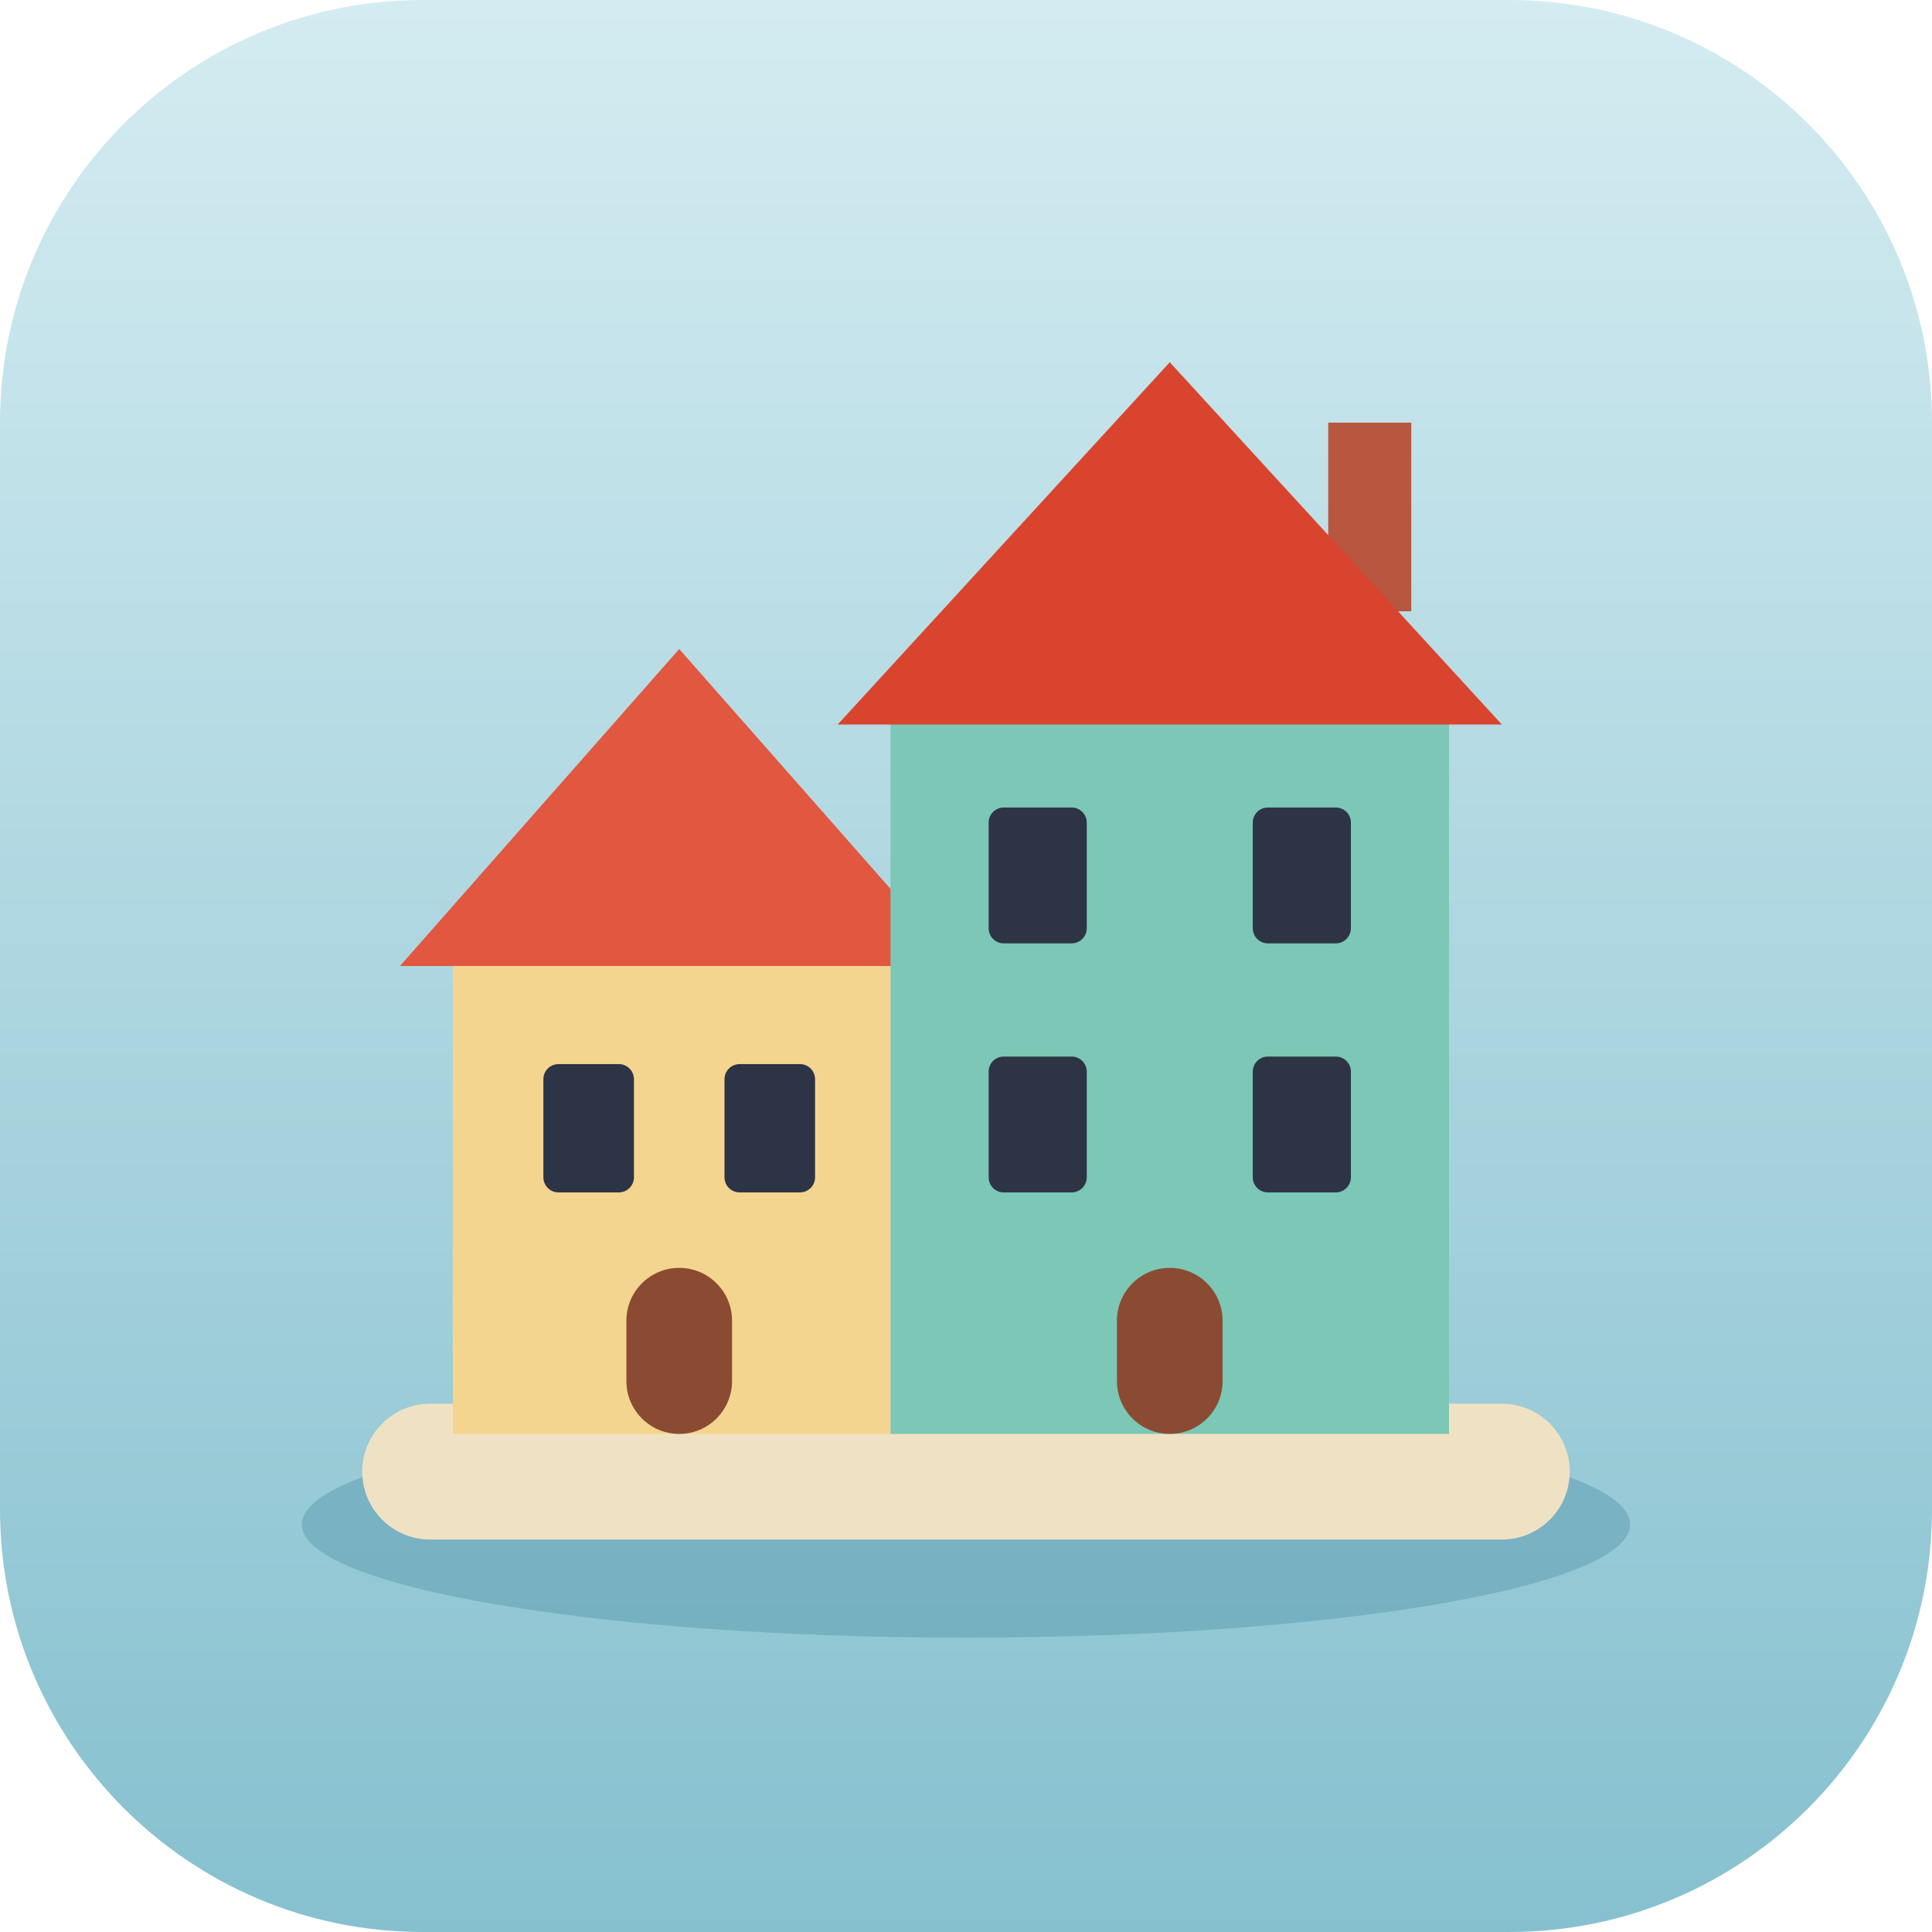
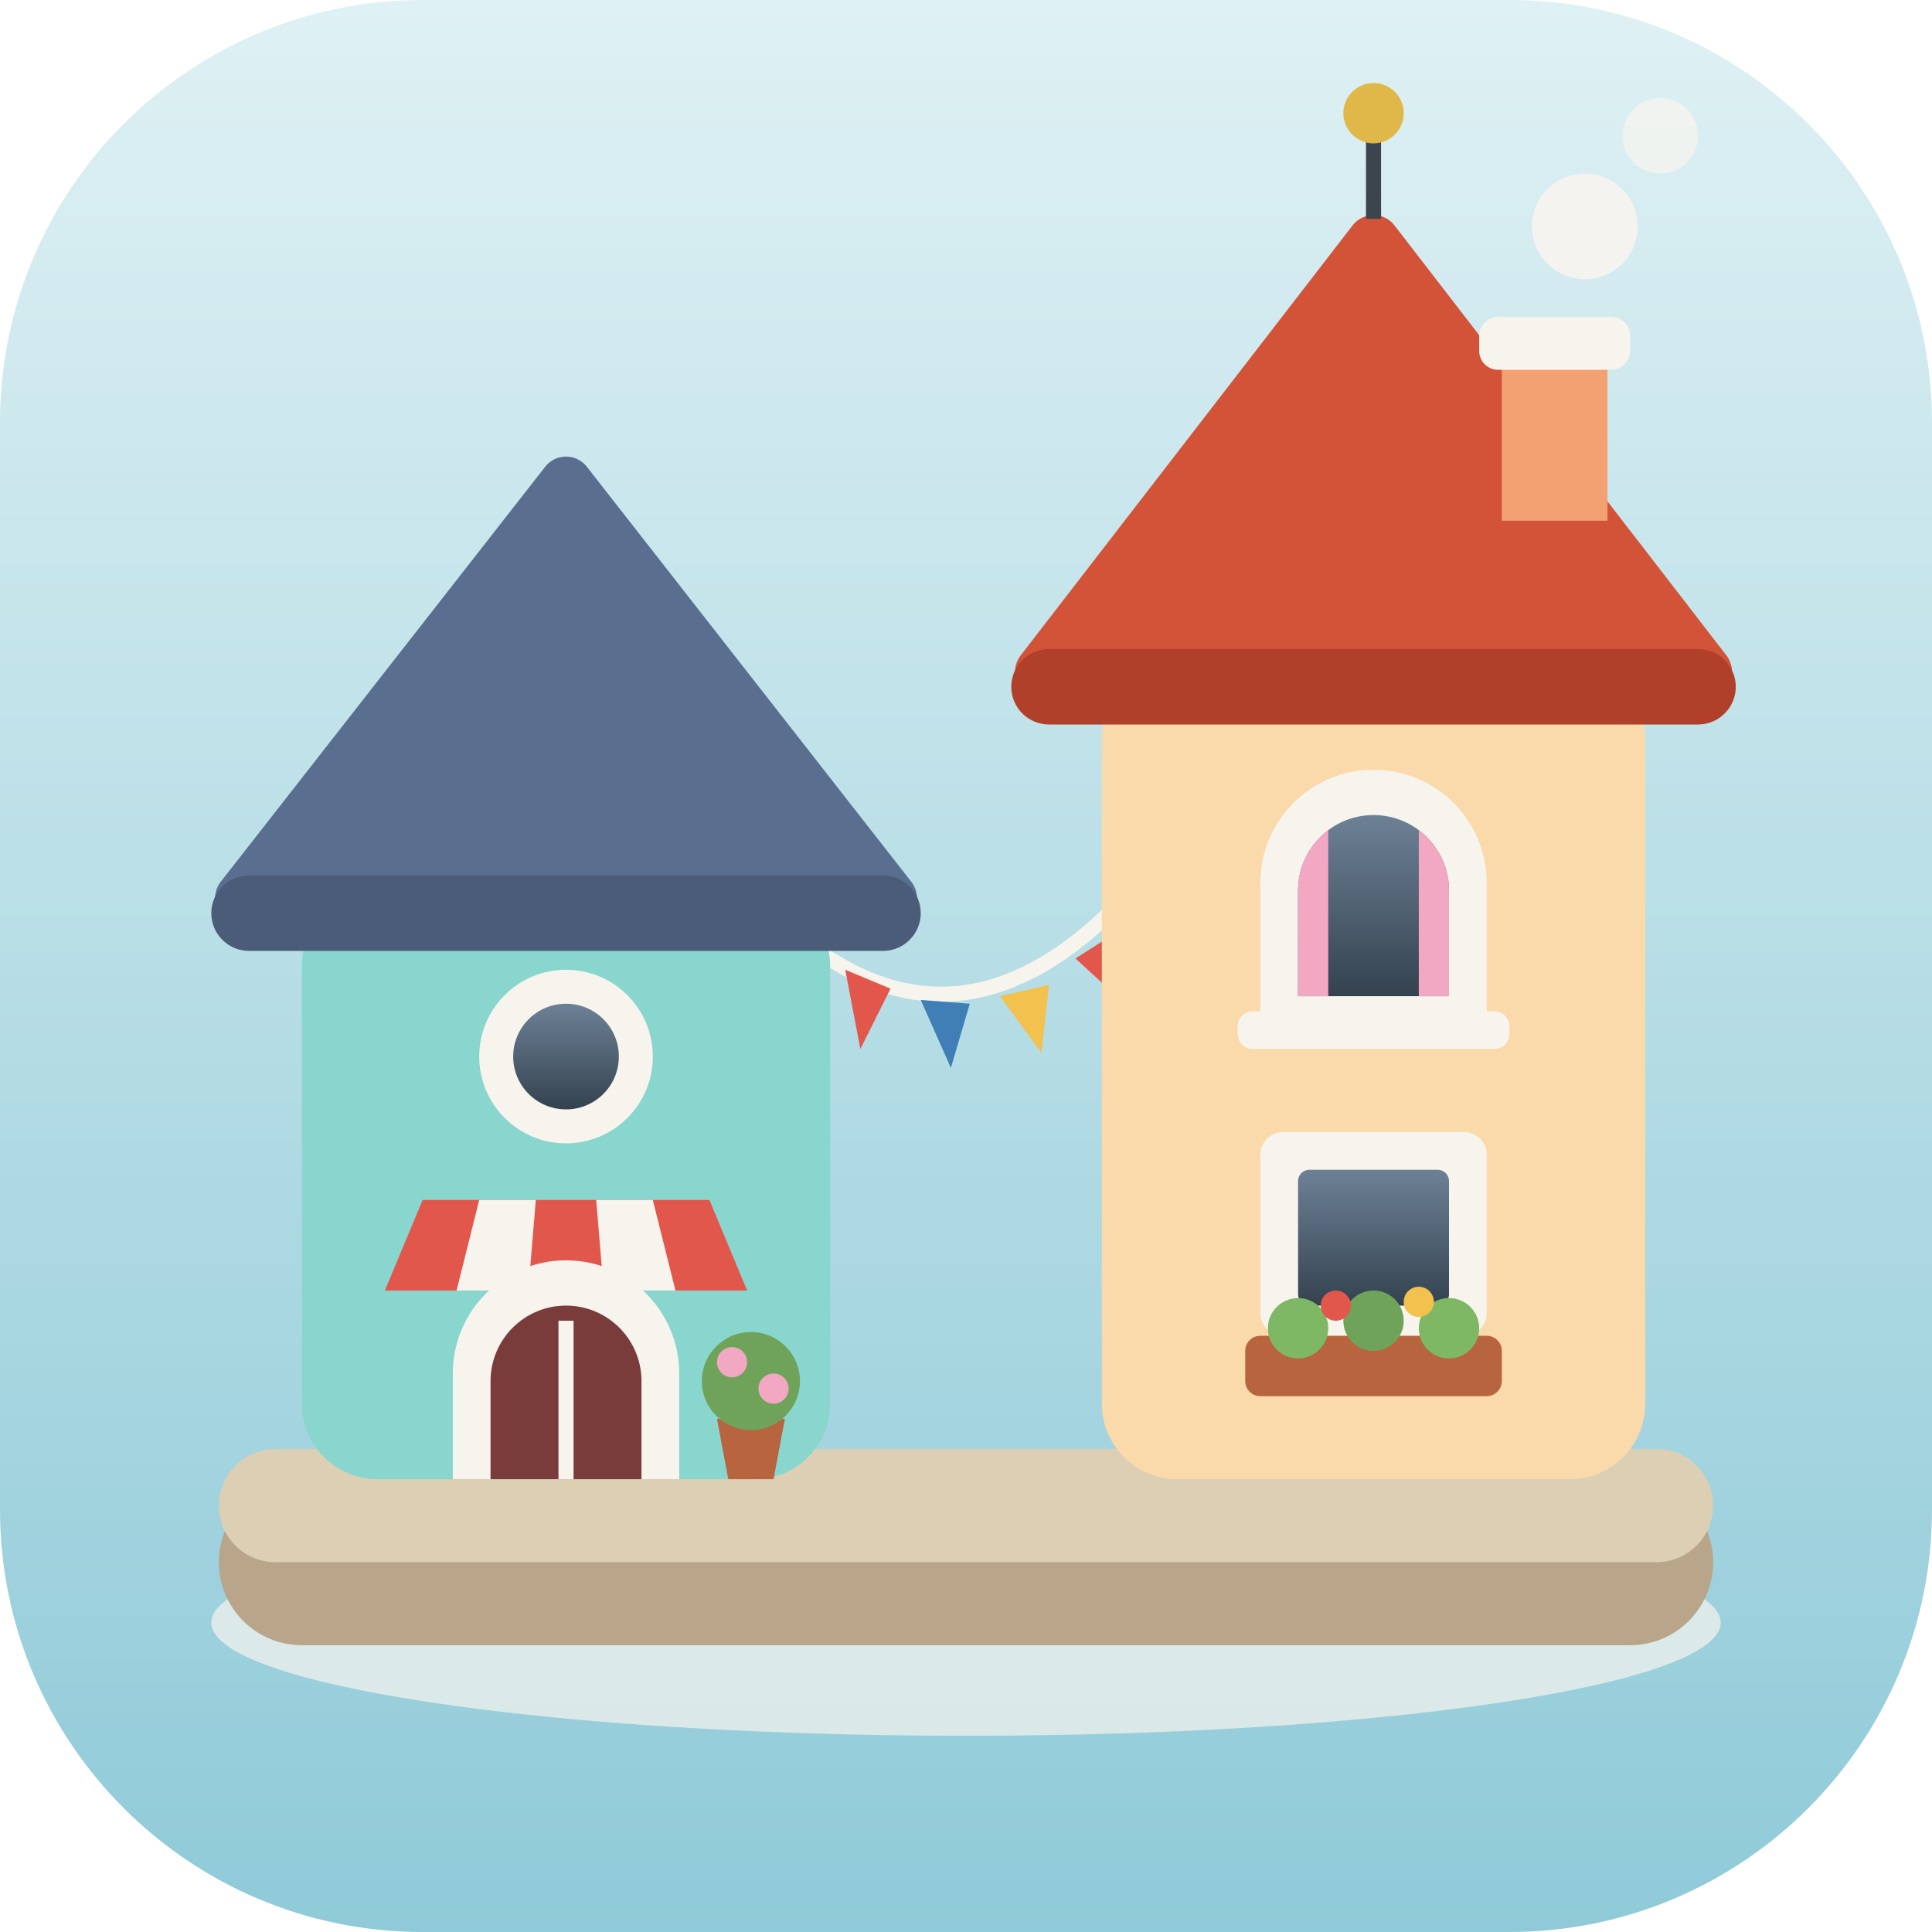
<svg xmlns="http://www.w3.org/2000/svg" viewBox="0 0 512 512">
  <defs>
-     <linearGradient id="sea" x1="0" y1="0" x2="0" y2="1">
-       <stop offset="0" stop-color="#d4ecf1" />
-       <stop offset="1" stop-color="#86c0cf" />
+     <linearGradient id="sky" x1="0" y1="0" x2="0" y2="1">
+       <stop offset="0" stop-color="#dff1f4" />
+       <stop offset="1" stop-color="#8fcad8" />
+     </linearGradient>
+     <linearGradient id="glass" x1="0" y1="0" x2="0" y2="1">
+       <stop offset="0" stop-color="#6d8196" />
+       <stop offset="1" stop-color="#34424f" />
    </linearGradient>
  </defs>
-   <rect width="512" height="512" rx="112" fill="url(#sea)" />
-   <g>
-     <ellipse cx="256" cy="404" rx="176" ry="30" fill="#5e9fb2" opacity="0.55" />
-     <rect x="96" y="372" width="320" height="36" rx="18" fill="#efe2c4" />
-     <rect x="120" y="248" width="120" height="132" fill="#f4d58f" />
-     <path d="M106 256 L180 172 L254 256 Z" fill="#e2573f" />
-     <rect x="144" y="282" width="24" height="34" rx="4" fill="#2c3446" />
-     <rect x="192" y="282" width="24" height="34" rx="4" fill="#2c3446" />
-     <rect x="166" y="336" width="28" height="44" rx="14" fill="#8a4b32" />
-     <rect x="236" y="184" width="148" height="196" fill="#7cc7b5" />
-     <rect x="352" y="112" width="22" height="50" fill="#b8563f" />
-     <path d="M222 192 L310 96 L398 192 Z" fill="#d9442f" />
-     <rect x="262" y="214" width="26" height="36" rx="4" fill="#2c3446" />
-     <rect x="332" y="214" width="26" height="36" rx="4" fill="#2c3446" />
-     <rect x="262" y="280" width="26" height="36" rx="4" fill="#2c3446" />
-     <rect x="332" y="280" width="26" height="36" rx="4" fill="#2c3446" />
-     <rect x="296" y="336" width="28" height="44" rx="14" fill="#8a4b32" />
-   </g>
+   <rect width="512" height="512" rx="112" fill="url(#sky)" />
+   <ellipse cx="256" cy="430" rx="200" ry="30" fill="#f7f4ee" opacity="0.7" />
+   <rect x="58" y="392" width="396" height="44" rx="22" fill="#b8a58a" />
+   <rect x="58" y="384" width="396" height="30" rx="15" fill="#dccfb4" />
+   <path d="M214 250 Q256 282 298 238" fill="none" stroke="#f7f4ee" stroke-width="4" />
+   <path d="M224 257 l12 5 l-8 16 Z" fill="#e2574c" />
+   <path d="M244 265 l13 1 l-5 17 Z" fill="#3f7fb5" />
+   <path d="M265 264 l13 -3 l-2 18 Z" fill="#f2c14e" />
+   <path d="M285 254 l11 -7 l1 18 Z" fill="#e2574c" />
+   <rect x="80" y="236" width="140" height="156" rx="20" fill="#89d6ce" />
+   <path d="M150 128 L236 238 L64 238 Z" fill="#5a6f90" stroke="#5a6f90" stroke-width="14" stroke-linejoin="round" />
+   <rect x="56" y="232" width="188" height="20" rx="10" fill="#4a5c78" />
+   <circle cx="150" cy="280" r="23" fill="#f7f4ee" />
+   <circle cx="150" cy="280" r="14" fill="url(#glass)" />
+   <path d="M112 318 L188 318 L198 342 L102 342 Z" fill="#e2574c" />
+   <path d="M127 318 L142 318 L140 342 L121 342 Z M158 318 L173 318 L179 342 L160 342 Z" fill="#f7f4ee" />
+   <path d="M120 392 L120 364 A30 30 0 0 1 180 364 L180 392 Z" fill="#f7f4ee" />
+   <path d="M130 392 L130 366 A20 20 0 0 1 170 366 L170 392 Z" fill="#7a3b3b" />
+   <rect x="148" y="350" width="4" height="42" fill="#f7f4ee" />
+   <path d="M190 376 L208 376 L205 392 L193 392 Z" fill="#b8643f" />
+   <circle cx="199" cy="366" r="13" fill="#6fa35a" />
+   <circle cx="194" cy="361" r="4" fill="#f2a7c3" />
+   <circle cx="205" cy="368" r="4" fill="#f2a7c3" />
+   <rect x="292" y="176" width="144" height="216" rx="20" fill="#fadaaa" />
+   <circle cx="420" cy="60" r="14" fill="#f7f4ee" opacity="0.9" />
+   <circle cx="440" cy="36" r="10" fill="#f7f4ee" opacity="0.75" />
+   <path d="M364 64 L452 178 L276 178 Z" fill="#d35339" stroke="#d35339" stroke-width="14" stroke-linejoin="round" />
+   <rect x="268" y="172" width="192" height="20" rx="10" fill="#b0402a" />
+   <rect x="398" y="94" width="28" height="44" fill="#f3a172" />
+   <rect x="392" y="84" width="40" height="14" rx="5" fill="#f7f4ee" />
+   <rect x="362" y="34" width="4" height="24" fill="#3c4450" />
+   <circle cx="364" cy="30" r="8" fill="#e0b84a" />
+   <path d="M334 272 L334 234 A30 30 0 0 1 394 234 L394 272 Z" fill="#f7f4ee" />
+   <path d="M344 264 L344 236 A20 20 0 0 1 384 236 L384 264 Z" fill="url(#glass)" />
+   <path d="M344 236 A20 20 0 0 1 352 220 L352 264 L344 264 Z" fill="#f2a7c3" />
+   <path d="M384 236 A20 20 0 0 0 376 220 L376 264 L384 264 Z" fill="#f2a7c3" />
+   <rect x="328" y="268" width="72" height="10" rx="4" fill="#f7f4ee" />
+   <rect x="334" y="300" width="60" height="54" rx="6" fill="#f7f4ee" />
+   <rect x="344" y="310" width="40" height="36" rx="3" fill="url(#glass)" />
+   <rect x="330" y="354" width="68" height="16" rx="4" fill="#b8643f" />
+   <circle cx="344" cy="352" r="8" fill="#7fb865" />
+   <circle cx="364" cy="350" r="8" fill="#6fa35a" />
+   <circle cx="384" cy="352" r="8" fill="#7fb865" />
+   <circle cx="354" cy="346" r="4" fill="#e2574c" />
+   <circle cx="376" cy="345" r="4" fill="#f2c14e" />
</svg>
